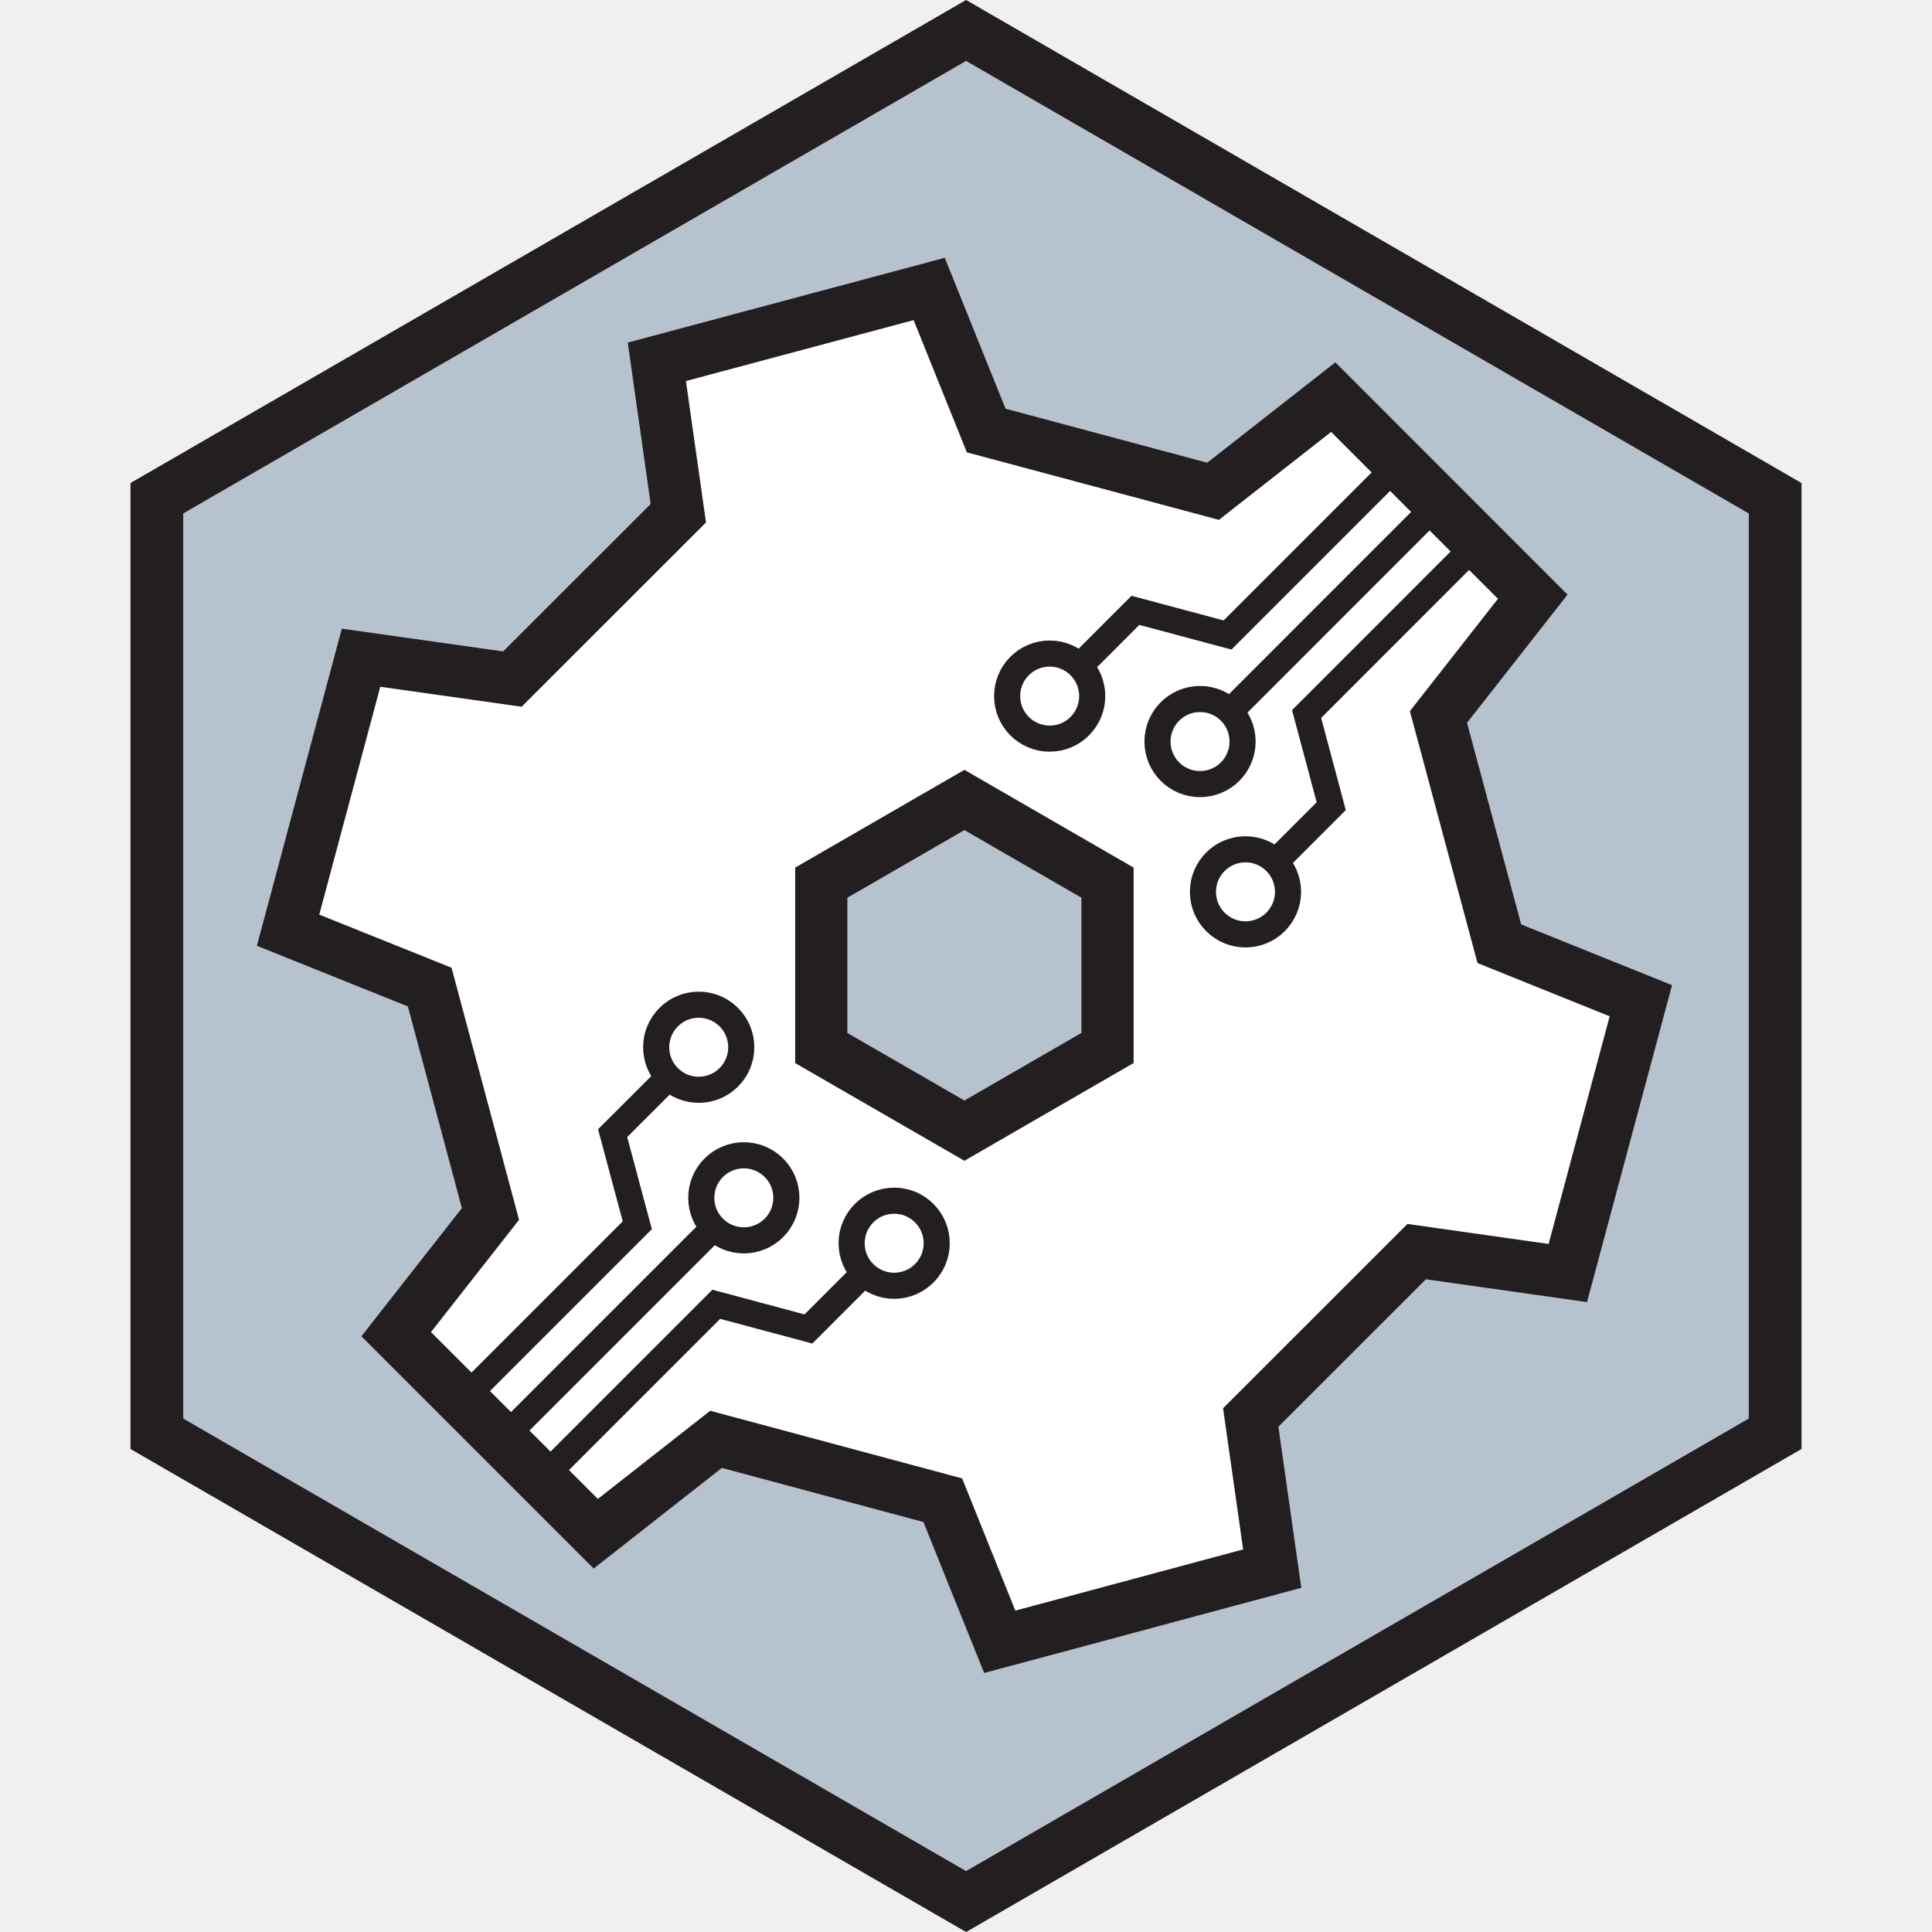
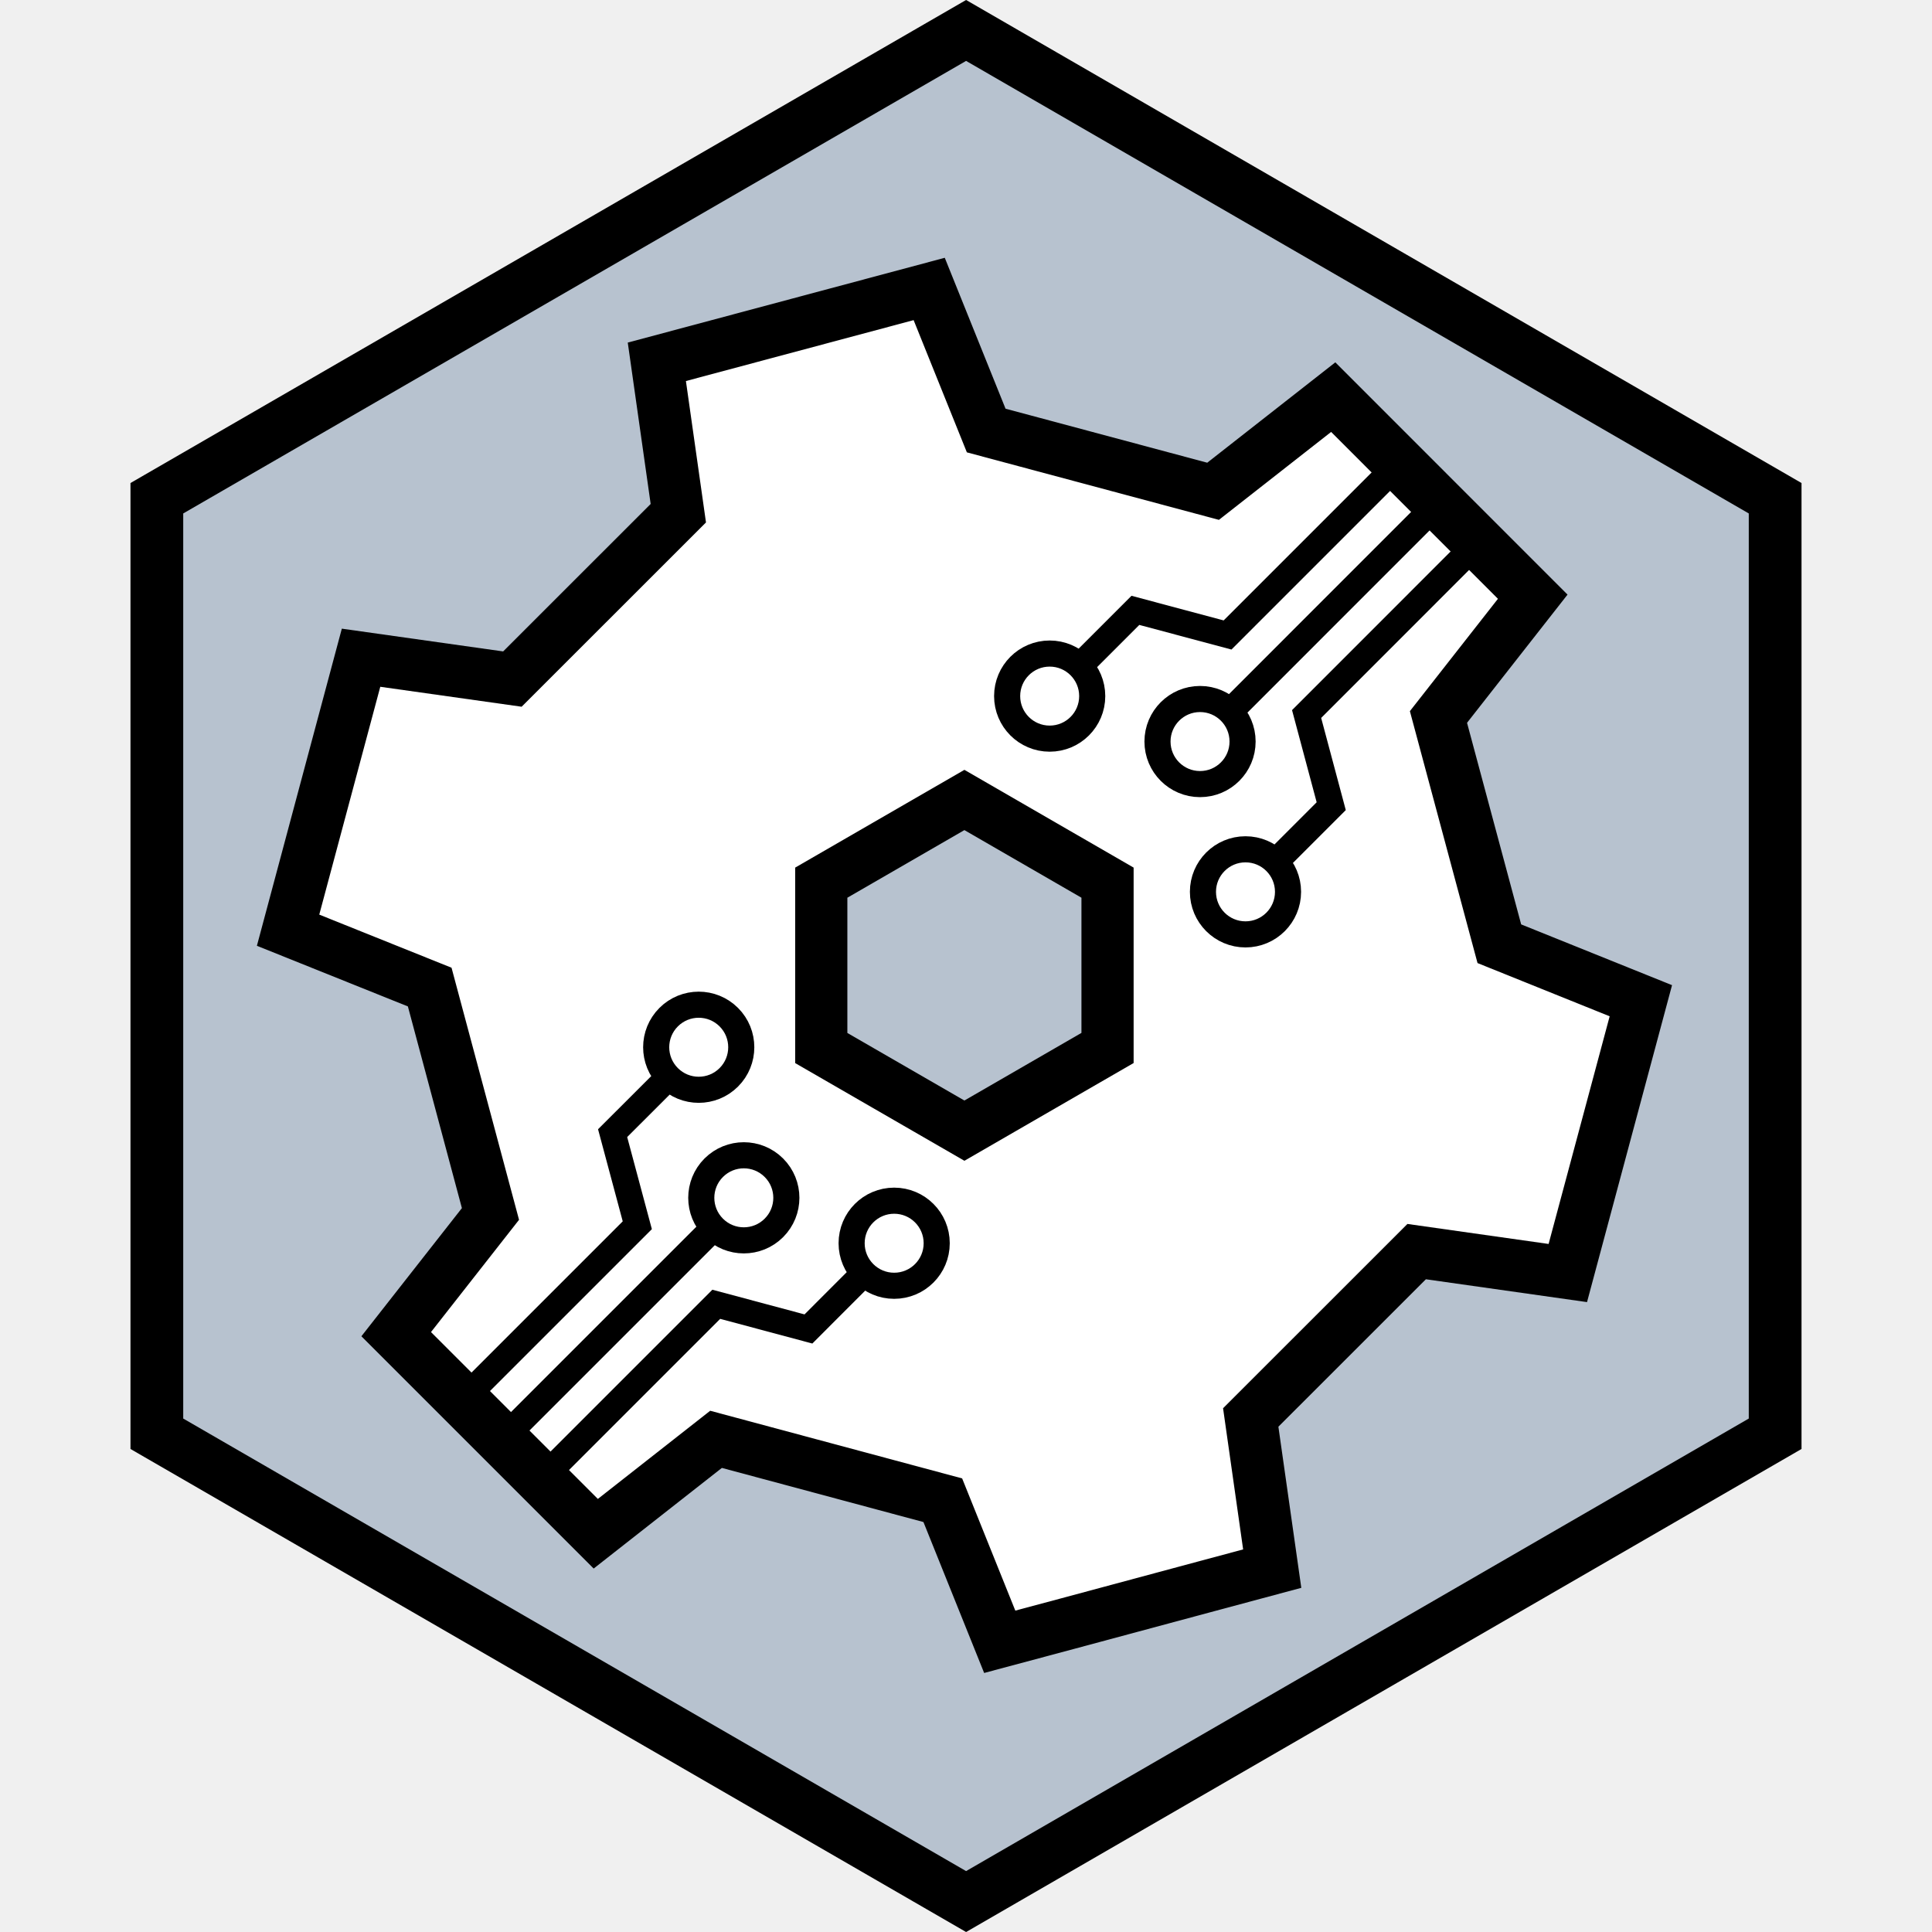
<svg xmlns="http://www.w3.org/2000/svg" xml:space="preserve" fill-rule="evenodd" stroke-miterlimit="2" clip-rule="evenodd" viewBox="0 0 266.75 308.43" height="512" width="512">
-   <path fill="#b7c2cf" fill-rule="nonzero" stroke="#231f20" stroke-width="8.42" d="M4.2 228.89V79.54L133.39 4.86l129.16 74.68v149.35l-129.16 74.68Z" />
-   <path fill="#fff" stroke="#231f20" stroke-miterlimit="10" stroke-width="8.33" d="m136.6 68.73-9.1-22.6-43.48 11.63 3.43 24.17-26.49 26.48L36.8 105l-11.65 43.5 22.61 9.08 9.7 36.22-15.05 19.19 31.86 31.86 19.2-15.07 36.2 9.72 9.09 22.6 10.87-2.91 21.75-5.85 10.88-2.92-3.43-24.13 26.49-26.48 24.13 3.42 11.66-43.47-22.59-9.1-9.72-36.2 15.05-19.2L192 63.4l-19.18 15.03-36.22-9.7zm-26.33 72.18v26.4l22.85 13.19 22.85-13.2v-26.39l-22.85-13.2Z" />
-   <path fill="none" stroke="#231f20" stroke-miterlimit="10" stroke-width="4.17" d="m177.98 142.4 13.7-13.7-3.93-14.71 25.49-25.5" />
-   <circle cx="-1.16" cy="-1.16" r="1.63" fill="#fff" stroke="#231f20" stroke-miterlimit="10" transform="matrix(-4.16667 0 0 4.16667 173.16 147.21)" />
-   <path fill="none" stroke="#231f20" stroke-miterlimit="10" stroke-width="4.17" d="m146.72 111.14 13.7-13.7 14.71 3.93 25.5-25.5" />
-   <circle cx="-1.16" cy="-1.16" r="1.63" fill="#fff" stroke="#231f20" stroke-miterlimit="10" transform="matrix(-4.16667 0 0 4.16667 141.9 115.96)" />
-   <path fill="none" stroke="#231f20" stroke-miterlimit="10" stroke-width="4.17" d="m209.46 79.65-35.76 35.77" />
-   <circle cx="1.16" cy="1.16" r="1.63" fill="#fff" stroke="#231f20" stroke-miterlimit="10" transform="matrix(-4.16667 0 0 4.16667 175.57 113.55)" />
-   <path fill="none" stroke="#231f20" stroke-miterlimit="10" stroke-width="4.17" d="m90.67 167.2-13.71 13.7 3.94 14.7-25.5 25.5" />
-   <circle cx="1.16" cy="1.16" r="1.63" fill="#fff" stroke="#231f20" stroke-miterlimit="10" transform="scale(4.16667 -4.16667) rotate(-45 -38.37 -44.36)" />
-   <path fill="none" stroke="#231f20" stroke-miterlimit="10" stroke-width="4.17" d="m121.92 198.45-13.7 13.71-14.71-3.94-25.5 25.5" />
-   <circle cx="1.16" cy="1.16" r="1.63" fill="#fff" stroke="#231f20" stroke-miterlimit="10" transform="matrix(-4.16667 0 0 4.16667 126.74 193.64)" />
-   <path fill="none" stroke="#231f20" stroke-miterlimit="10" stroke-width="4.17" d="m59.17 229.94 35.77-35.77" />
-   <circle cx="-1.16" cy="-1.16" r="1.63" fill="#fff" stroke="#231f20" stroke-miterlimit="10" transform="scale(-4.16667 4.16667) rotate(-45 44.47 49.33)" />
+   <path fill="#b7c2cf" fill-rule="nonzero" stroke="#000" stroke-width="8.42" d="M4.2 228.89V79.54L133.39 4.86l129.16 74.68v149.35l-129.16 74.68Z" />
+   <path fill="#fff" stroke="#000" stroke-miterlimit="10" stroke-width="8.33" d="m136.6 68.73-9.1-22.6-43.48 11.63 3.43 24.17-26.49 26.48L36.8 105l-11.65 43.5 22.61 9.08 9.7 36.22-15.05 19.19 31.86 31.86 19.2-15.07 36.2 9.72 9.09 22.6 10.87-2.91 21.75-5.85 10.88-2.92-3.43-24.13 26.49-26.48 24.13 3.42 11.66-43.47-22.59-9.1-9.72-36.2 15.05-19.2L192 63.4l-19.18 15.03-36.22-9.7zm-26.33 72.18v26.4l22.85 13.19 22.85-13.2v-26.39l-22.85-13.2Z" />
+   <path fill="none" stroke="#000" stroke-miterlimit="10" stroke-width="4.17" d="m177.98 142.4 13.7-13.7-3.93-14.71 25.49-25.5" />
+   <circle cx="-1.16" cy="-1.16" r="1.63" fill="#fff" stroke="#000" stroke-miterlimit="10" transform="matrix(-4.16667 0 0 4.16667 173.16 147.21)" />
+   <path fill="none" stroke="#000" stroke-miterlimit="10" stroke-width="4.17" d="m146.72 111.14 13.7-13.7 14.71 3.93 25.5-25.5" />
+   <circle cx="-1.16" cy="-1.16" r="1.63" fill="#fff" stroke="#000" stroke-miterlimit="10" transform="matrix(-4.16667 0 0 4.16667 141.9 115.96)" />
+   <path fill="none" stroke="#000" stroke-miterlimit="10" stroke-width="4.17" d="m209.46 79.65-35.76 35.77" />
+   <circle cx="1.16" cy="1.16" r="1.63" fill="#fff" stroke="#000" stroke-miterlimit="10" transform="matrix(-4.16667 0 0 4.16667 175.57 113.55)" />
+   <path fill="none" stroke="#000" stroke-miterlimit="10" stroke-width="4.17" d="m90.67 167.2-13.71 13.7 3.94 14.7-25.5 25.5" />
+   <circle cx="1.16" cy="1.16" r="1.63" fill="#fff" stroke="#000" stroke-miterlimit="10" transform="scale(4.16667 -4.16667) rotate(-45 -38.37 -44.36)" />
+   <path fill="none" stroke="#000" stroke-miterlimit="10" stroke-width="4.17" d="m121.92 198.45-13.7 13.71-14.71-3.94-25.5 25.5" />
+   <circle cx="1.16" cy="1.16" r="1.63" fill="#fff" stroke="#000" stroke-miterlimit="10" transform="matrix(-4.16667 0 0 4.16667 126.74 193.64)" />
+   <path fill="none" stroke="#000" stroke-miterlimit="10" stroke-width="4.17" d="m59.17 229.94 35.77-35.77" />
+   <circle cx="-1.16" cy="-1.16" r="1.63" fill="#fff" stroke="#000" stroke-miterlimit="10" transform="scale(-4.16667 4.16667) rotate(-45 44.47 49.33)" />
</svg>
